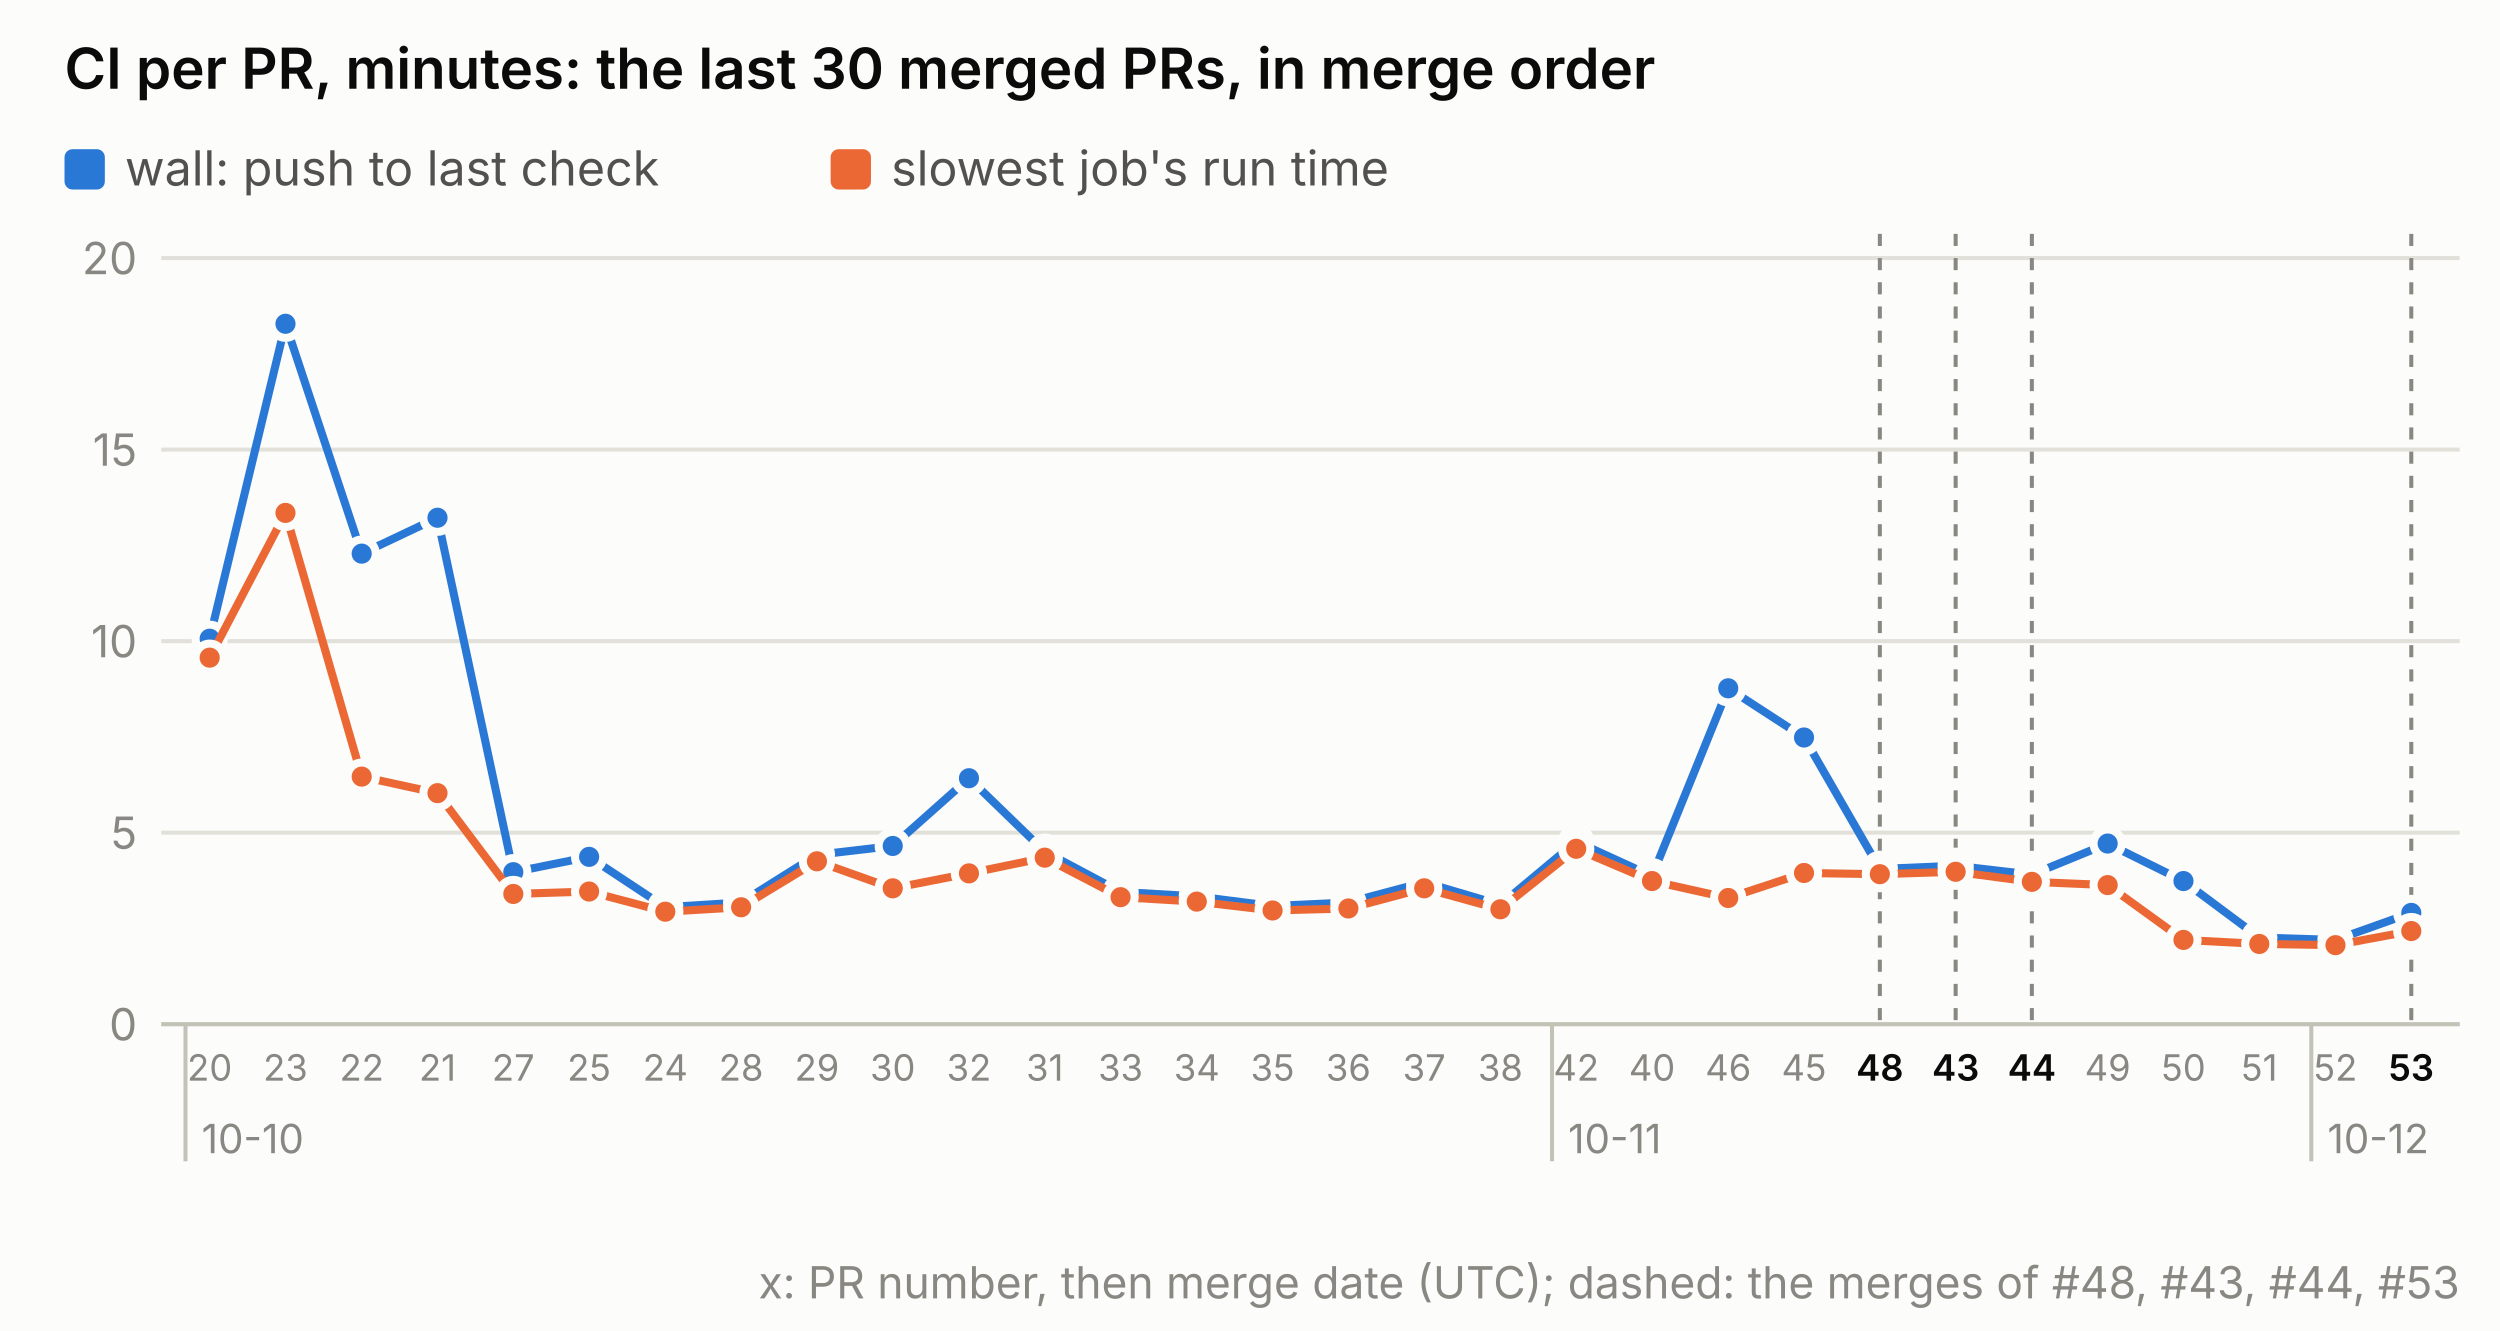
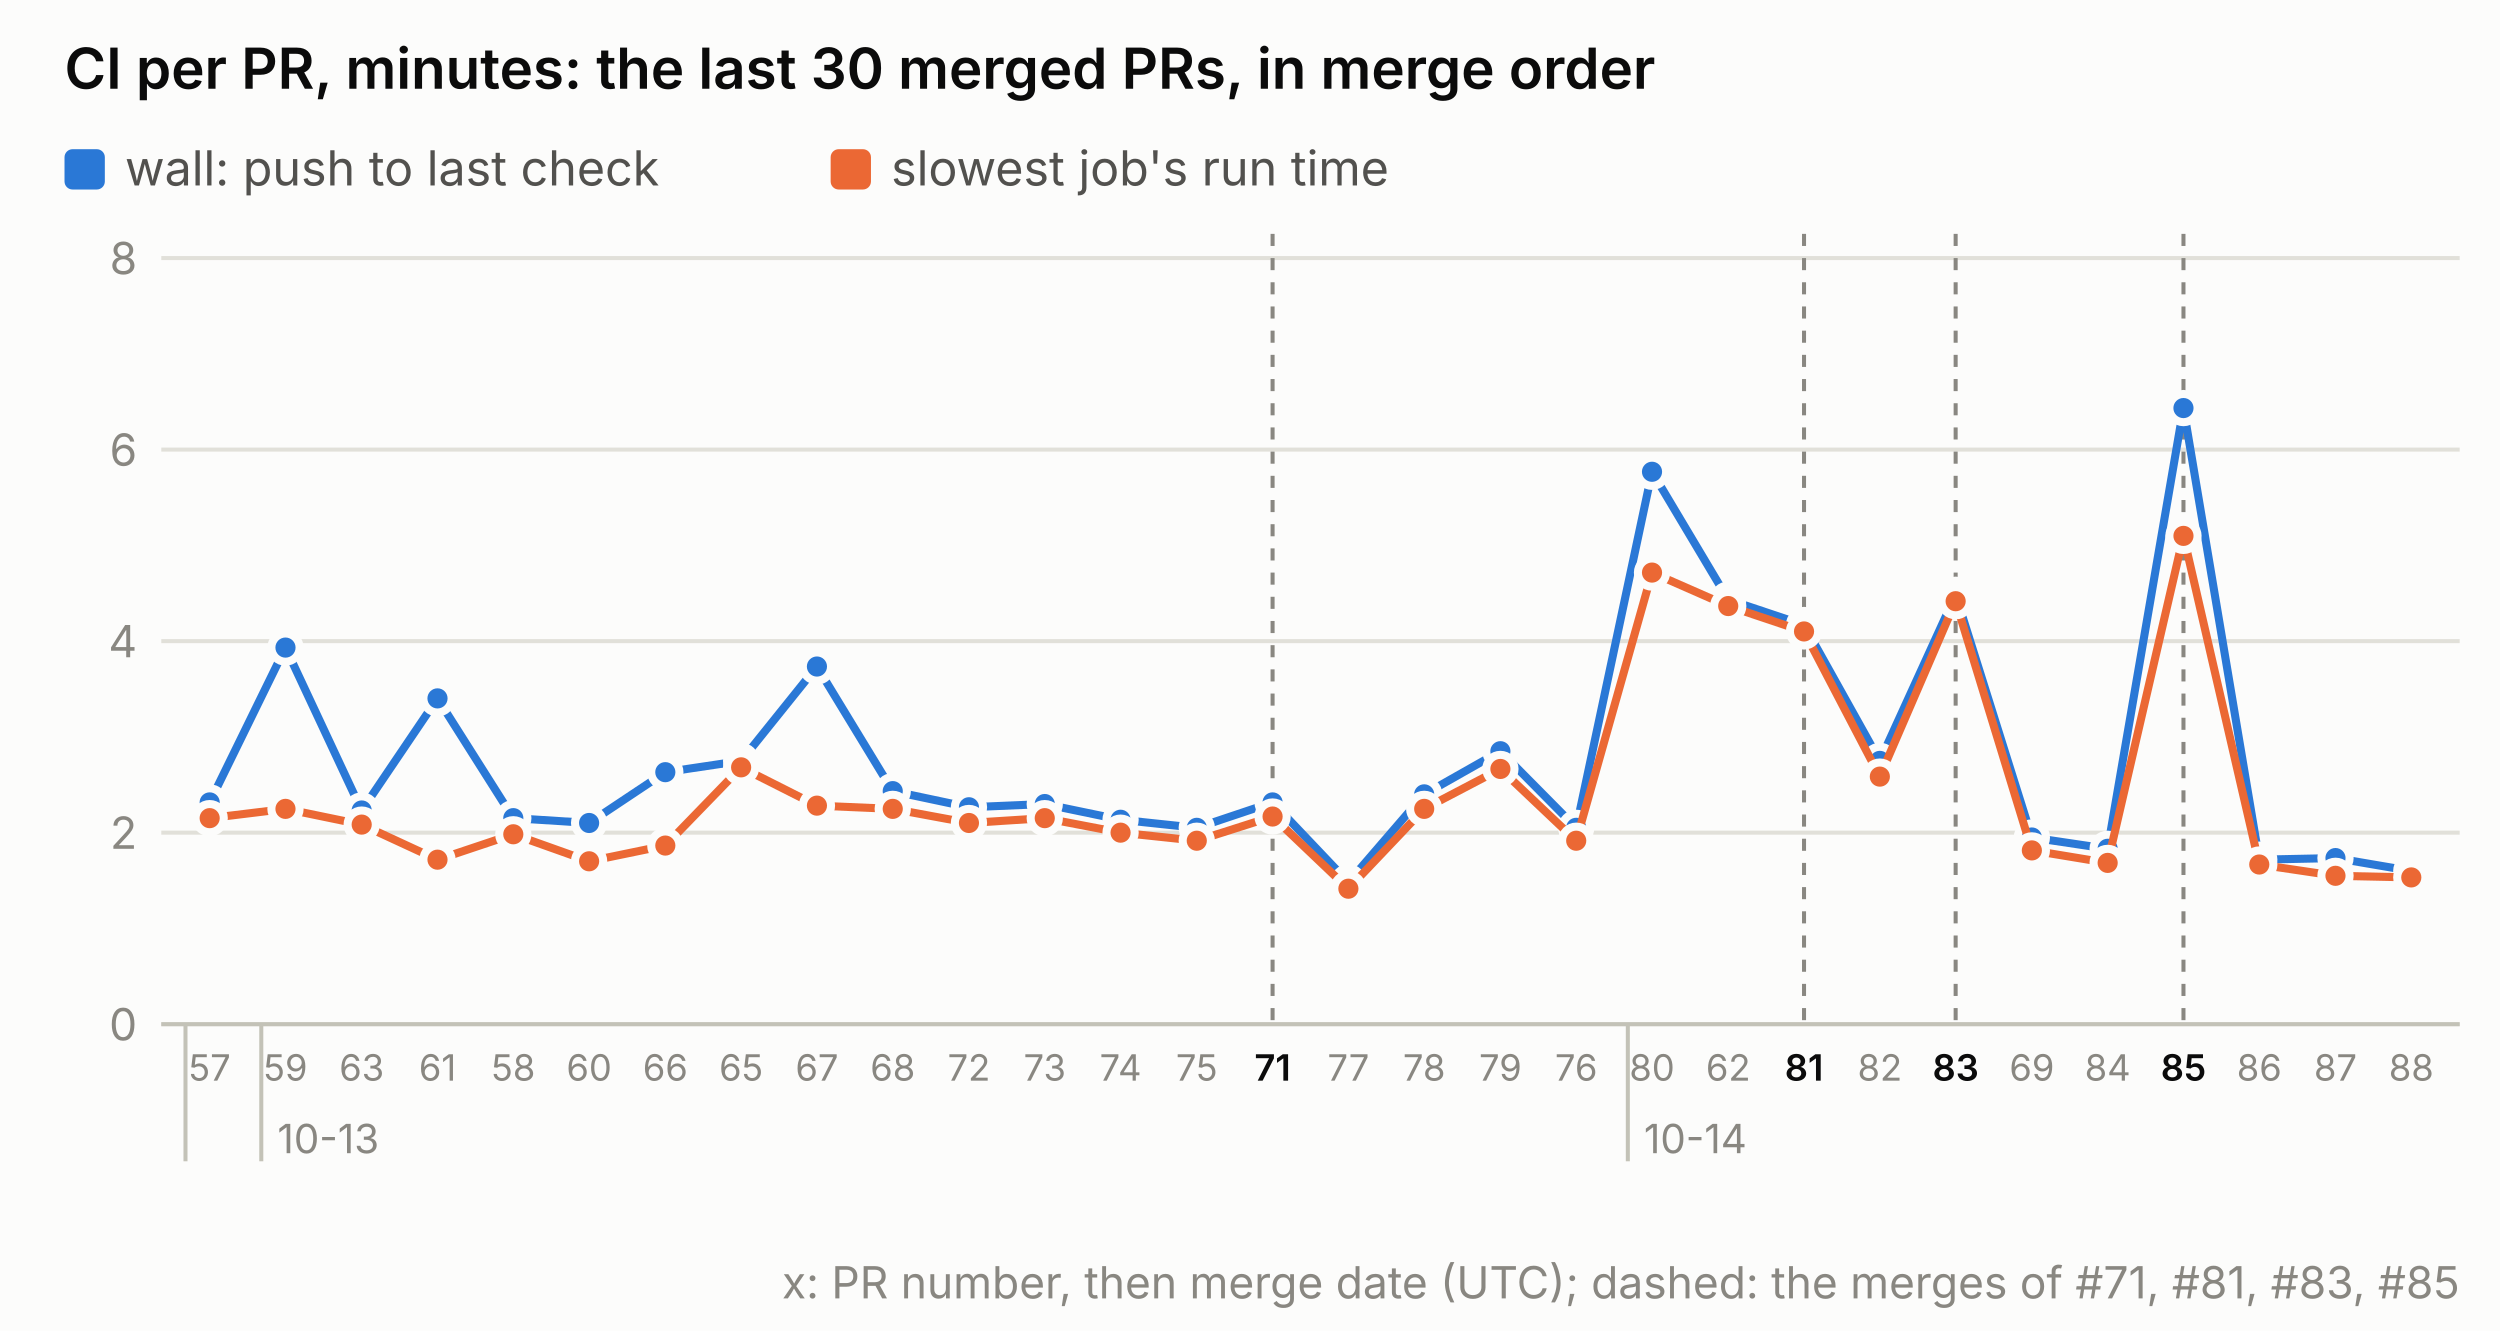
<svg xmlns="http://www.w3.org/2000/svg" viewBox="0 0 620 330" width="620" height="330" role="img" aria-label="CI wall time per PR, first attempt on the merged head" style="font-family:system-ui,-apple-system,'Segoe UI',sans-serif">
  <rect width="620" height="330" fill="#fcfcfb" />
  <text x="16.0" y="22.0" font-size="14" fill="#0b0b0b" text-anchor="start" font-weight="600">CI per PR, minutes: the last 30 merged PRs, in merge order</text>
  <rect x="16.0" y="37.0" width="10.0" height="10.0" fill="#2a78d6" rx="2" />
  <text x="31.0" y="46.0" font-size="12" fill="#52514e" text-anchor="start" font-weight="400">wall: push to last check</text>
  <rect x="206.0" y="37.0" width="10.0" height="10.0" fill="#eb6834" rx="2" />
  <text x="221.0" y="46.0" font-size="12" fill="#52514e" text-anchor="start" font-weight="400">slowest job's run time</text>
  <line x1="40.0" y1="254.0" x2="610.0" y2="254.0" stroke="#e1e0d9" stroke-width="1" />
  <text x="34.0" y="258.0" font-size="11" fill="#898781" text-anchor="end" font-weight="400">0</text>
  <line x1="40.0" y1="206.5" x2="610.0" y2="206.5" stroke="#e1e0d9" stroke-width="1" />
-   <text x="34.0" y="210.5" font-size="11" fill="#898781" text-anchor="end" font-weight="400">5</text>
+   <text x="34.0" y="210.5" font-size="11" fill="#898781" text-anchor="end" font-weight="400">2</text>
  <line x1="40.0" y1="159.0" x2="610.0" y2="159.0" stroke="#e1e0d9" stroke-width="1" />
-   <text x="34.0" y="163.0" font-size="11" fill="#898781" text-anchor="end" font-weight="400">10</text>
+   <text x="34.0" y="163.0" font-size="11" fill="#898781" text-anchor="end" font-weight="400">4</text>
  <line x1="40.0" y1="111.5" x2="610.0" y2="111.5" stroke="#e1e0d9" stroke-width="1" />
-   <text x="34.0" y="115.5" font-size="11" fill="#898781" text-anchor="end" font-weight="400">15</text>
+   <text x="34.0" y="115.5" font-size="11" fill="#898781" text-anchor="end" font-weight="400">6</text>
  <line x1="40.0" y1="64.0" x2="610.0" y2="64.0" stroke="#e1e0d9" stroke-width="1" />
-   <text x="34.0" y="68.0" font-size="11" fill="#898781" text-anchor="end" font-weight="400">20</text>
-   <line x1="466.2" y1="58.0" x2="466.2" y2="254.0" stroke="#898781" stroke-width="1" stroke-dasharray="3 3" />
+   <text x="34.0" y="68.0" font-size="11" fill="#898781" text-anchor="end" font-weight="400">8</text>
+   <line x1="315.6" y1="58.0" x2="315.6" y2="254.0" stroke="#898781" stroke-width="1" stroke-dasharray="3 3" />
+   <line x1="447.4" y1="58.0" x2="447.4" y2="254.0" stroke="#898781" stroke-width="1" stroke-dasharray="3 3" />
  <line x1="485.0" y1="58.0" x2="485.0" y2="254.0" stroke="#898781" stroke-width="1" stroke-dasharray="3 3" />
-   <line x1="503.9" y1="58.0" x2="503.9" y2="254.0" stroke="#898781" stroke-width="1" stroke-dasharray="3 3" />
-   <line x1="598.0" y1="58.0" x2="598.0" y2="254.0" stroke="#898781" stroke-width="1" stroke-dasharray="3 3" />
-   <text x="52.0" y="268.0" font-size="9" fill="#898781" text-anchor="middle" font-weight="400">20</text>
+   <line x1="541.5" y1="58.0" x2="541.5" y2="254.0" stroke="#898781" stroke-width="1" stroke-dasharray="3 3" />
+   <text x="52.0" y="268.0" font-size="9" fill="#898781" text-anchor="middle" font-weight="400">57</text>
  <line x1="46.0" y1="254.0" x2="46.0" y2="288.0" stroke="#c3c2b7" stroke-width="1" />
-   <text x="50.0" y="286.0" font-size="10" fill="#898781" text-anchor="start" font-weight="400">10-10</text>
-   <text x="70.8" y="268.0" font-size="9" fill="#898781" text-anchor="middle" font-weight="400">23</text>
-   <text x="89.7" y="268.0" font-size="9" fill="#898781" text-anchor="middle" font-weight="400">22</text>
-   <text x="108.5" y="268.0" font-size="9" fill="#898781" text-anchor="middle" font-weight="400">21</text>
-   <text x="127.3" y="268.0" font-size="9" fill="#898781" text-anchor="middle" font-weight="400">27</text>
-   <text x="146.1" y="268.0" font-size="9" fill="#898781" text-anchor="middle" font-weight="400">25</text>
-   <text x="165.0" y="268.0" font-size="9" fill="#898781" text-anchor="middle" font-weight="400">24</text>
-   <text x="183.8" y="268.0" font-size="9" fill="#898781" text-anchor="middle" font-weight="400">28</text>
-   <text x="202.6" y="268.0" font-size="9" fill="#898781" text-anchor="middle" font-weight="400">29</text>
-   <text x="221.4" y="268.0" font-size="9" fill="#898781" text-anchor="middle" font-weight="400">30</text>
-   <text x="240.3" y="268.0" font-size="9" fill="#898781" text-anchor="middle" font-weight="400">32</text>
-   <text x="259.1" y="268.0" font-size="9" fill="#898781" text-anchor="middle" font-weight="400">31</text>
-   <text x="277.9" y="268.0" font-size="9" fill="#898781" text-anchor="middle" font-weight="400">33</text>
-   <text x="296.8" y="268.0" font-size="9" fill="#898781" text-anchor="middle" font-weight="400">34</text>
-   <text x="315.6" y="268.0" font-size="9" fill="#898781" text-anchor="middle" font-weight="400">35</text>
-   <text x="334.4" y="268.0" font-size="9" fill="#898781" text-anchor="middle" font-weight="400">36</text>
-   <text x="353.2" y="268.0" font-size="9" fill="#898781" text-anchor="middle" font-weight="400">37</text>
-   <text x="372.1" y="268.0" font-size="9" fill="#898781" text-anchor="middle" font-weight="400">38</text>
-   <text x="390.9" y="268.0" font-size="9" fill="#898781" text-anchor="middle" font-weight="400">42</text>
-   <line x1="384.9" y1="254.0" x2="384.9" y2="288.0" stroke="#c3c2b7" stroke-width="1" />
-   <text x="388.9" y="286.0" font-size="10" fill="#898781" text-anchor="start" font-weight="400">10-11</text>
-   <text x="409.7" y="268.0" font-size="9" fill="#898781" text-anchor="middle" font-weight="400">40</text>
-   <text x="428.6" y="268.0" font-size="9" fill="#898781" text-anchor="middle" font-weight="400">46</text>
-   <text x="447.4" y="268.0" font-size="9" fill="#898781" text-anchor="middle" font-weight="400">45</text>
-   <text x="466.2" y="268.0" font-size="9" fill="#0b0b0b" text-anchor="middle" font-weight="600">48</text>
-   <text x="485.0" y="268.0" font-size="9" fill="#0b0b0b" text-anchor="middle" font-weight="600">43</text>
-   <text x="503.9" y="268.0" font-size="9" fill="#0b0b0b" text-anchor="middle" font-weight="600">44</text>
-   <text x="522.7" y="268.0" font-size="9" fill="#898781" text-anchor="middle" font-weight="400">49</text>
-   <text x="541.5" y="268.0" font-size="9" fill="#898781" text-anchor="middle" font-weight="400">50</text>
-   <text x="560.3" y="268.0" font-size="9" fill="#898781" text-anchor="middle" font-weight="400">51</text>
-   <text x="579.2" y="268.0" font-size="9" fill="#898781" text-anchor="middle" font-weight="400">52</text>
-   <line x1="573.2" y1="254.0" x2="573.2" y2="288.0" stroke="#c3c2b7" stroke-width="1" />
-   <text x="577.2" y="286.0" font-size="10" fill="#898781" text-anchor="start" font-weight="400">10-12</text>
-   <text x="598.0" y="268.0" font-size="9" fill="#0b0b0b" text-anchor="middle" font-weight="600">53</text>
-   <path d="M52.0,158.4 L70.8,80.3 L89.7,137.3 L108.5,128.4 L127.3,216.3 L146.1,212.5 L165.0,225.0 L183.8,223.8 L202.6,212.0 L221.4,209.8 L240.3,193.0 L259.1,211.2 L277.9,221.2 L296.8,222.3 L315.6,224.7 L334.4,223.8 L353.2,218.8 L372.1,224.4 L390.9,208.7 L409.7,217.3 L428.6,170.7 L447.4,182.9 L466.2,215.5 L485.0,214.7 L503.9,216.9 L522.7,209.2 L541.5,218.5 L560.3,232.5 L579.2,233.1 L598.0,226.4" fill="none" stroke="#2a78d6" stroke-width="2" stroke-linejoin="round" stroke-linecap="round" />
-   <circle cx="52.0" cy="158.4" r="3.5" fill="#2a78d6" stroke="#fcfcfb" stroke-width="2" />
-   <circle cx="70.8" cy="80.3" r="3.5" fill="#2a78d6" stroke="#fcfcfb" stroke-width="2" />
-   <circle cx="89.7" cy="137.3" r="3.5" fill="#2a78d6" stroke="#fcfcfb" stroke-width="2" />
-   <circle cx="108.5" cy="128.4" r="3.5" fill="#2a78d6" stroke="#fcfcfb" stroke-width="2" />
-   <circle cx="127.3" cy="216.3" r="3.5" fill="#2a78d6" stroke="#fcfcfb" stroke-width="2" />
-   <circle cx="146.1" cy="212.5" r="3.5" fill="#2a78d6" stroke="#fcfcfb" stroke-width="2" />
-   <circle cx="165.0" cy="225.0" r="3.5" fill="#2a78d6" stroke="#fcfcfb" stroke-width="2" />
-   <circle cx="183.8" cy="223.8" r="3.5" fill="#2a78d6" stroke="#fcfcfb" stroke-width="2" />
-   <circle cx="202.6" cy="212.0" r="3.5" fill="#2a78d6" stroke="#fcfcfb" stroke-width="2" />
-   <circle cx="221.4" cy="209.8" r="3.5" fill="#2a78d6" stroke="#fcfcfb" stroke-width="2" />
-   <circle cx="240.3" cy="193.0" r="3.5" fill="#2a78d6" stroke="#fcfcfb" stroke-width="2" />
-   <circle cx="259.1" cy="211.2" r="3.5" fill="#2a78d6" stroke="#fcfcfb" stroke-width="2" />
-   <circle cx="277.9" cy="221.2" r="3.5" fill="#2a78d6" stroke="#fcfcfb" stroke-width="2" />
-   <circle cx="296.8" cy="222.3" r="3.5" fill="#2a78d6" stroke="#fcfcfb" stroke-width="2" />
-   <circle cx="315.6" cy="224.7" r="3.5" fill="#2a78d6" stroke="#fcfcfb" stroke-width="2" />
-   <circle cx="334.4" cy="223.8" r="3.5" fill="#2a78d6" stroke="#fcfcfb" stroke-width="2" />
-   <circle cx="353.2" cy="218.8" r="3.5" fill="#2a78d6" stroke="#fcfcfb" stroke-width="2" />
-   <circle cx="372.1" cy="224.4" r="3.5" fill="#2a78d6" stroke="#fcfcfb" stroke-width="2" />
-   <circle cx="390.9" cy="208.7" r="3.5" fill="#2a78d6" stroke="#fcfcfb" stroke-width="2" />
-   <circle cx="409.7" cy="217.3" r="3.5" fill="#2a78d6" stroke="#fcfcfb" stroke-width="2" />
-   <circle cx="428.6" cy="170.7" r="3.5" fill="#2a78d6" stroke="#fcfcfb" stroke-width="2" />
-   <circle cx="447.4" cy="182.9" r="3.5" fill="#2a78d6" stroke="#fcfcfb" stroke-width="2" />
-   <circle cx="466.2" cy="215.5" r="3.5" fill="#2a78d6" stroke="#fcfcfb" stroke-width="2" />
-   <circle cx="485.0" cy="214.7" r="3.5" fill="#2a78d6" stroke="#fcfcfb" stroke-width="2" />
-   <circle cx="503.9" cy="216.9" r="3.5" fill="#2a78d6" stroke="#fcfcfb" stroke-width="2" />
-   <circle cx="522.7" cy="209.2" r="3.5" fill="#2a78d6" stroke="#fcfcfb" stroke-width="2" />
-   <circle cx="541.5" cy="218.5" r="3.5" fill="#2a78d6" stroke="#fcfcfb" stroke-width="2" />
-   <circle cx="560.3" cy="232.5" r="3.5" fill="#2a78d6" stroke="#fcfcfb" stroke-width="2" />
-   <circle cx="579.2" cy="233.1" r="3.5" fill="#2a78d6" stroke="#fcfcfb" stroke-width="2" />
-   <circle cx="598.0" cy="226.4" r="3.5" fill="#2a78d6" stroke="#fcfcfb" stroke-width="2" />
-   <path d="M52.0,163.1 L70.8,127.2 L89.7,192.6 L108.5,196.7 L127.3,221.7 L146.1,221.1 L165.0,226.1 L183.8,225.0 L202.6,213.6 L221.4,220.3 L240.3,216.6 L259.1,212.7 L277.9,222.5 L296.8,223.6 L315.6,225.8 L334.4,225.3 L353.2,220.3 L372.1,225.5 L390.9,210.5 L409.7,218.5 L428.6,222.7 L447.4,216.5 L466.2,216.8 L485.0,216.2 L503.9,218.7 L522.7,219.5 L541.5,233.1 L560.3,234.1 L579.2,234.4 L598.0,230.9" fill="none" stroke="#eb6834" stroke-width="2" stroke-linejoin="round" stroke-linecap="round" />
-   <circle cx="52.0" cy="163.1" r="3.5" fill="#eb6834" stroke="#fcfcfb" stroke-width="2" />
-   <circle cx="70.8" cy="127.2" r="3.5" fill="#eb6834" stroke="#fcfcfb" stroke-width="2" />
-   <circle cx="89.7" cy="192.6" r="3.5" fill="#eb6834" stroke="#fcfcfb" stroke-width="2" />
-   <circle cx="108.5" cy="196.7" r="3.5" fill="#eb6834" stroke="#fcfcfb" stroke-width="2" />
-   <circle cx="127.3" cy="221.7" r="3.5" fill="#eb6834" stroke="#fcfcfb" stroke-width="2" />
-   <circle cx="146.1" cy="221.1" r="3.5" fill="#eb6834" stroke="#fcfcfb" stroke-width="2" />
-   <circle cx="165.0" cy="226.1" r="3.5" fill="#eb6834" stroke="#fcfcfb" stroke-width="2" />
-   <circle cx="183.8" cy="225.0" r="3.5" fill="#eb6834" stroke="#fcfcfb" stroke-width="2" />
-   <circle cx="202.6" cy="213.6" r="3.5" fill="#eb6834" stroke="#fcfcfb" stroke-width="2" />
-   <circle cx="221.4" cy="220.3" r="3.5" fill="#eb6834" stroke="#fcfcfb" stroke-width="2" />
-   <circle cx="240.3" cy="216.6" r="3.5" fill="#eb6834" stroke="#fcfcfb" stroke-width="2" />
-   <circle cx="259.1" cy="212.7" r="3.5" fill="#eb6834" stroke="#fcfcfb" stroke-width="2" />
-   <circle cx="277.9" cy="222.5" r="3.5" fill="#eb6834" stroke="#fcfcfb" stroke-width="2" />
-   <circle cx="296.8" cy="223.6" r="3.5" fill="#eb6834" stroke="#fcfcfb" stroke-width="2" />
-   <circle cx="315.6" cy="225.8" r="3.5" fill="#eb6834" stroke="#fcfcfb" stroke-width="2" />
-   <circle cx="334.4" cy="225.3" r="3.5" fill="#eb6834" stroke="#fcfcfb" stroke-width="2" />
-   <circle cx="353.2" cy="220.3" r="3.5" fill="#eb6834" stroke="#fcfcfb" stroke-width="2" />
-   <circle cx="372.1" cy="225.5" r="3.5" fill="#eb6834" stroke="#fcfcfb" stroke-width="2" />
-   <circle cx="390.9" cy="210.5" r="3.5" fill="#eb6834" stroke="#fcfcfb" stroke-width="2" />
-   <circle cx="409.7" cy="218.5" r="3.5" fill="#eb6834" stroke="#fcfcfb" stroke-width="2" />
-   <circle cx="428.6" cy="222.7" r="3.5" fill="#eb6834" stroke="#fcfcfb" stroke-width="2" />
-   <circle cx="447.4" cy="216.5" r="3.5" fill="#eb6834" stroke="#fcfcfb" stroke-width="2" />
-   <circle cx="466.2" cy="216.8" r="3.5" fill="#eb6834" stroke="#fcfcfb" stroke-width="2" />
-   <circle cx="485.0" cy="216.2" r="3.5" fill="#eb6834" stroke="#fcfcfb" stroke-width="2" />
-   <circle cx="503.9" cy="218.7" r="3.5" fill="#eb6834" stroke="#fcfcfb" stroke-width="2" />
-   <circle cx="522.7" cy="219.5" r="3.5" fill="#eb6834" stroke="#fcfcfb" stroke-width="2" />
-   <circle cx="541.5" cy="233.1" r="3.5" fill="#eb6834" stroke="#fcfcfb" stroke-width="2" />
-   <circle cx="560.3" cy="234.1" r="3.5" fill="#eb6834" stroke="#fcfcfb" stroke-width="2" />
-   <circle cx="579.2" cy="234.4" r="3.5" fill="#eb6834" stroke="#fcfcfb" stroke-width="2" />
-   <circle cx="598.0" cy="230.9" r="3.5" fill="#eb6834" stroke="#fcfcfb" stroke-width="2" />
+   <text x="70.8" y="268.0" font-size="9" fill="#898781" text-anchor="middle" font-weight="400">59</text>
+   <line x1="64.8" y1="254.0" x2="64.8" y2="288.0" stroke="#c3c2b7" stroke-width="1" />
+   <text x="68.8" y="286.0" font-size="10" fill="#898781" text-anchor="start" font-weight="400">10-13</text>
+   <text x="89.7" y="268.0" font-size="9" fill="#898781" text-anchor="middle" font-weight="400">63</text>
+   <text x="108.5" y="268.0" font-size="9" fill="#898781" text-anchor="middle" font-weight="400">61</text>
+   <text x="127.3" y="268.0" font-size="9" fill="#898781" text-anchor="middle" font-weight="400">58</text>
+   <text x="146.1" y="268.0" font-size="9" fill="#898781" text-anchor="middle" font-weight="400">60</text>
+   <text x="165.0" y="268.0" font-size="9" fill="#898781" text-anchor="middle" font-weight="400">66</text>
+   <text x="183.8" y="268.0" font-size="9" fill="#898781" text-anchor="middle" font-weight="400">65</text>
+   <text x="202.6" y="268.0" font-size="9" fill="#898781" text-anchor="middle" font-weight="400">67</text>
+   <text x="221.4" y="268.0" font-size="9" fill="#898781" text-anchor="middle" font-weight="400">68</text>
+   <text x="240.3" y="268.0" font-size="9" fill="#898781" text-anchor="middle" font-weight="400">72</text>
+   <text x="259.1" y="268.0" font-size="9" fill="#898781" text-anchor="middle" font-weight="400">73</text>
+   <text x="277.9" y="268.0" font-size="9" fill="#898781" text-anchor="middle" font-weight="400">74</text>
+   <text x="296.8" y="268.0" font-size="9" fill="#898781" text-anchor="middle" font-weight="400">75</text>
+   <text x="315.6" y="268.0" font-size="9" fill="#0b0b0b" text-anchor="middle" font-weight="600">71</text>
+   <text x="334.4" y="268.0" font-size="9" fill="#898781" text-anchor="middle" font-weight="400">77</text>
+   <text x="353.2" y="268.0" font-size="9" fill="#898781" text-anchor="middle" font-weight="400">78</text>
+   <text x="372.1" y="268.0" font-size="9" fill="#898781" text-anchor="middle" font-weight="400">79</text>
+   <text x="390.9" y="268.0" font-size="9" fill="#898781" text-anchor="middle" font-weight="400">76</text>
+   <text x="409.7" y="268.0" font-size="9" fill="#898781" text-anchor="middle" font-weight="400">80</text>
+   <line x1="403.7" y1="254.0" x2="403.7" y2="288.0" stroke="#c3c2b7" stroke-width="1" />
+   <text x="407.7" y="286.0" font-size="10" fill="#898781" text-anchor="start" font-weight="400">10-14</text>
+   <text x="428.6" y="268.0" font-size="9" fill="#898781" text-anchor="middle" font-weight="400">62</text>
+   <text x="447.4" y="268.0" font-size="9" fill="#0b0b0b" text-anchor="middle" font-weight="600">81</text>
+   <text x="466.2" y="268.0" font-size="9" fill="#898781" text-anchor="middle" font-weight="400">82</text>
+   <text x="485.0" y="268.0" font-size="9" fill="#0b0b0b" text-anchor="middle" font-weight="600">83</text>
+   <text x="503.9" y="268.0" font-size="9" fill="#898781" text-anchor="middle" font-weight="400">69</text>
+   <text x="522.7" y="268.0" font-size="9" fill="#898781" text-anchor="middle" font-weight="400">84</text>
+   <text x="541.5" y="268.0" font-size="9" fill="#0b0b0b" text-anchor="middle" font-weight="600">85</text>
+   <text x="560.3" y="268.0" font-size="9" fill="#898781" text-anchor="middle" font-weight="400">86</text>
+   <text x="579.2" y="268.0" font-size="9" fill="#898781" text-anchor="middle" font-weight="400">87</text>
+   <text x="598.0" y="268.0" font-size="9" fill="#898781" text-anchor="middle" font-weight="400">88</text>
+   <path d="M52.0,199.0 L70.8,160.6 L89.7,201.0 L108.5,173.2 L127.3,202.9 L146.1,204.1 L165.0,191.5 L183.8,188.7 L202.6,165.3 L221.4,196.2 L240.3,200.2 L259.1,199.4 L277.9,203.3 L296.8,205.3 L315.6,199.0 L334.4,218.8 L353.2,197.0 L372.1,186.3 L390.9,205.3 L409.7,117.0 L428.6,148.7 L447.4,155.0 L466.2,188.7 L485.0,147.5 L503.9,207.7 L522.7,210.5 L541.5,101.2 L560.3,213.2 L579.2,212.8 L598.0,216.0" fill="none" stroke="#2a78d6" stroke-width="2" stroke-linejoin="round" stroke-linecap="round" />
+   <circle cx="52.0" cy="199.0" r="3.5" fill="#2a78d6" stroke="#fcfcfb" stroke-width="2" />
+   <circle cx="70.8" cy="160.6" r="3.5" fill="#2a78d6" stroke="#fcfcfb" stroke-width="2" />
+   <circle cx="89.7" cy="201.0" r="3.5" fill="#2a78d6" stroke="#fcfcfb" stroke-width="2" />
+   <circle cx="108.5" cy="173.2" r="3.5" fill="#2a78d6" stroke="#fcfcfb" stroke-width="2" />
+   <circle cx="127.3" cy="202.9" r="3.5" fill="#2a78d6" stroke="#fcfcfb" stroke-width="2" />
+   <circle cx="146.1" cy="204.1" r="3.5" fill="#2a78d6" stroke="#fcfcfb" stroke-width="2" />
+   <circle cx="165.0" cy="191.5" r="3.5" fill="#2a78d6" stroke="#fcfcfb" stroke-width="2" />
+   <circle cx="183.8" cy="188.7" r="3.5" fill="#2a78d6" stroke="#fcfcfb" stroke-width="2" />
+   <circle cx="202.6" cy="165.3" r="3.5" fill="#2a78d6" stroke="#fcfcfb" stroke-width="2" />
+   <circle cx="221.4" cy="196.2" r="3.5" fill="#2a78d6" stroke="#fcfcfb" stroke-width="2" />
+   <circle cx="240.3" cy="200.2" r="3.5" fill="#2a78d6" stroke="#fcfcfb" stroke-width="2" />
+   <circle cx="259.1" cy="199.4" r="3.5" fill="#2a78d6" stroke="#fcfcfb" stroke-width="2" />
+   <circle cx="277.9" cy="203.3" r="3.5" fill="#2a78d6" stroke="#fcfcfb" stroke-width="2" />
+   <circle cx="296.8" cy="205.3" r="3.5" fill="#2a78d6" stroke="#fcfcfb" stroke-width="2" />
+   <circle cx="315.6" cy="199.0" r="3.5" fill="#2a78d6" stroke="#fcfcfb" stroke-width="2" />
+   <circle cx="334.4" cy="218.8" r="3.5" fill="#2a78d6" stroke="#fcfcfb" stroke-width="2" />
+   <circle cx="353.2" cy="197.0" r="3.5" fill="#2a78d6" stroke="#fcfcfb" stroke-width="2" />
+   <circle cx="372.1" cy="186.3" r="3.5" fill="#2a78d6" stroke="#fcfcfb" stroke-width="2" />
+   <circle cx="390.9" cy="205.3" r="3.5" fill="#2a78d6" stroke="#fcfcfb" stroke-width="2" />
+   <circle cx="409.7" cy="117.0" r="3.5" fill="#2a78d6" stroke="#fcfcfb" stroke-width="2" />
+   <circle cx="428.6" cy="148.7" r="3.5" fill="#2a78d6" stroke="#fcfcfb" stroke-width="2" />
+   <circle cx="447.4" cy="155.0" r="3.5" fill="#2a78d6" stroke="#fcfcfb" stroke-width="2" />
+   <circle cx="466.2" cy="188.7" r="3.5" fill="#2a78d6" stroke="#fcfcfb" stroke-width="2" />
+   <circle cx="485.0" cy="147.5" r="3.5" fill="#2a78d6" stroke="#fcfcfb" stroke-width="2" />
+   <circle cx="503.9" cy="207.7" r="3.5" fill="#2a78d6" stroke="#fcfcfb" stroke-width="2" />
+   <circle cx="522.7" cy="210.5" r="3.5" fill="#2a78d6" stroke="#fcfcfb" stroke-width="2" />
+   <circle cx="541.5" cy="101.2" r="3.5" fill="#2a78d6" stroke="#fcfcfb" stroke-width="2" />
+   <circle cx="560.3" cy="213.2" r="3.5" fill="#2a78d6" stroke="#fcfcfb" stroke-width="2" />
+   <circle cx="579.2" cy="212.8" r="3.5" fill="#2a78d6" stroke="#fcfcfb" stroke-width="2" />
+   <circle cx="598.0" cy="216.0" r="3.5" fill="#2a78d6" stroke="#fcfcfb" stroke-width="2" />
+   <path d="M52.0,202.9 L70.8,200.6 L89.7,204.5 L108.5,213.2 L127.3,206.9 L146.1,213.6 L165.0,209.7 L183.8,190.3 L202.6,199.8 L221.4,200.6 L240.3,204.1 L259.1,202.9 L277.9,206.5 L296.8,208.5 L315.6,202.5 L334.4,220.4 L353.2,200.6 L372.1,190.7 L390.9,208.5 L409.7,142.0 L428.6,150.3 L447.4,156.6 L466.2,192.6 L485.0,149.1 L503.9,210.9 L522.7,214.0 L541.5,132.9 L560.3,214.4 L579.2,217.2 L598.0,217.6" fill="none" stroke="#eb6834" stroke-width="2" stroke-linejoin="round" stroke-linecap="round" />
+   <circle cx="52.0" cy="202.9" r="3.5" fill="#eb6834" stroke="#fcfcfb" stroke-width="2" />
+   <circle cx="70.8" cy="200.6" r="3.5" fill="#eb6834" stroke="#fcfcfb" stroke-width="2" />
+   <circle cx="89.7" cy="204.5" r="3.5" fill="#eb6834" stroke="#fcfcfb" stroke-width="2" />
+   <circle cx="108.5" cy="213.2" r="3.5" fill="#eb6834" stroke="#fcfcfb" stroke-width="2" />
+   <circle cx="127.3" cy="206.9" r="3.5" fill="#eb6834" stroke="#fcfcfb" stroke-width="2" />
+   <circle cx="146.1" cy="213.6" r="3.5" fill="#eb6834" stroke="#fcfcfb" stroke-width="2" />
+   <circle cx="165.0" cy="209.7" r="3.5" fill="#eb6834" stroke="#fcfcfb" stroke-width="2" />
+   <circle cx="183.8" cy="190.3" r="3.5" fill="#eb6834" stroke="#fcfcfb" stroke-width="2" />
+   <circle cx="202.6" cy="199.8" r="3.5" fill="#eb6834" stroke="#fcfcfb" stroke-width="2" />
+   <circle cx="221.4" cy="200.6" r="3.5" fill="#eb6834" stroke="#fcfcfb" stroke-width="2" />
+   <circle cx="240.3" cy="204.1" r="3.5" fill="#eb6834" stroke="#fcfcfb" stroke-width="2" />
+   <circle cx="259.1" cy="202.9" r="3.5" fill="#eb6834" stroke="#fcfcfb" stroke-width="2" />
+   <circle cx="277.9" cy="206.5" r="3.5" fill="#eb6834" stroke="#fcfcfb" stroke-width="2" />
+   <circle cx="296.8" cy="208.5" r="3.5" fill="#eb6834" stroke="#fcfcfb" stroke-width="2" />
+   <circle cx="315.6" cy="202.5" r="3.5" fill="#eb6834" stroke="#fcfcfb" stroke-width="2" />
+   <circle cx="334.4" cy="220.4" r="3.5" fill="#eb6834" stroke="#fcfcfb" stroke-width="2" />
+   <circle cx="353.2" cy="200.6" r="3.5" fill="#eb6834" stroke="#fcfcfb" stroke-width="2" />
+   <circle cx="372.1" cy="190.7" r="3.5" fill="#eb6834" stroke="#fcfcfb" stroke-width="2" />
+   <circle cx="390.9" cy="208.5" r="3.5" fill="#eb6834" stroke="#fcfcfb" stroke-width="2" />
+   <circle cx="409.7" cy="142.0" r="3.5" fill="#eb6834" stroke="#fcfcfb" stroke-width="2" />
+   <circle cx="428.6" cy="150.3" r="3.5" fill="#eb6834" stroke="#fcfcfb" stroke-width="2" />
+   <circle cx="447.4" cy="156.6" r="3.5" fill="#eb6834" stroke="#fcfcfb" stroke-width="2" />
+   <circle cx="466.2" cy="192.6" r="3.5" fill="#eb6834" stroke="#fcfcfb" stroke-width="2" />
+   <circle cx="485.0" cy="149.1" r="3.5" fill="#eb6834" stroke="#fcfcfb" stroke-width="2" />
+   <circle cx="503.9" cy="210.9" r="3.5" fill="#eb6834" stroke="#fcfcfb" stroke-width="2" />
+   <circle cx="522.7" cy="214.0" r="3.5" fill="#eb6834" stroke="#fcfcfb" stroke-width="2" />
+   <circle cx="541.5" cy="132.9" r="3.5" fill="#eb6834" stroke="#fcfcfb" stroke-width="2" />
+   <circle cx="560.3" cy="214.4" r="3.5" fill="#eb6834" stroke="#fcfcfb" stroke-width="2" />
+   <circle cx="579.2" cy="217.2" r="3.5" fill="#eb6834" stroke="#fcfcfb" stroke-width="2" />
+   <circle cx="598.0" cy="217.6" r="3.5" fill="#eb6834" stroke="#fcfcfb" stroke-width="2" />
  <line x1="40.0" y1="254.0" x2="610.0" y2="254.0" stroke="#c3c2b7" stroke-width="1" />
-   <text x="610.0" y="322.0" font-size="11" fill="#898781" text-anchor="end" font-weight="400">x: PR number, then merge date (UTC); dashed: the merges of #48, #43, #44, #53</text>
+   <text x="610.0" y="322.0" font-size="11" fill="#898781" text-anchor="end" font-weight="400">x: PR number, then merge date (UTC); dashed: the merges of #71, #81, #83, #85</text>
</svg>
